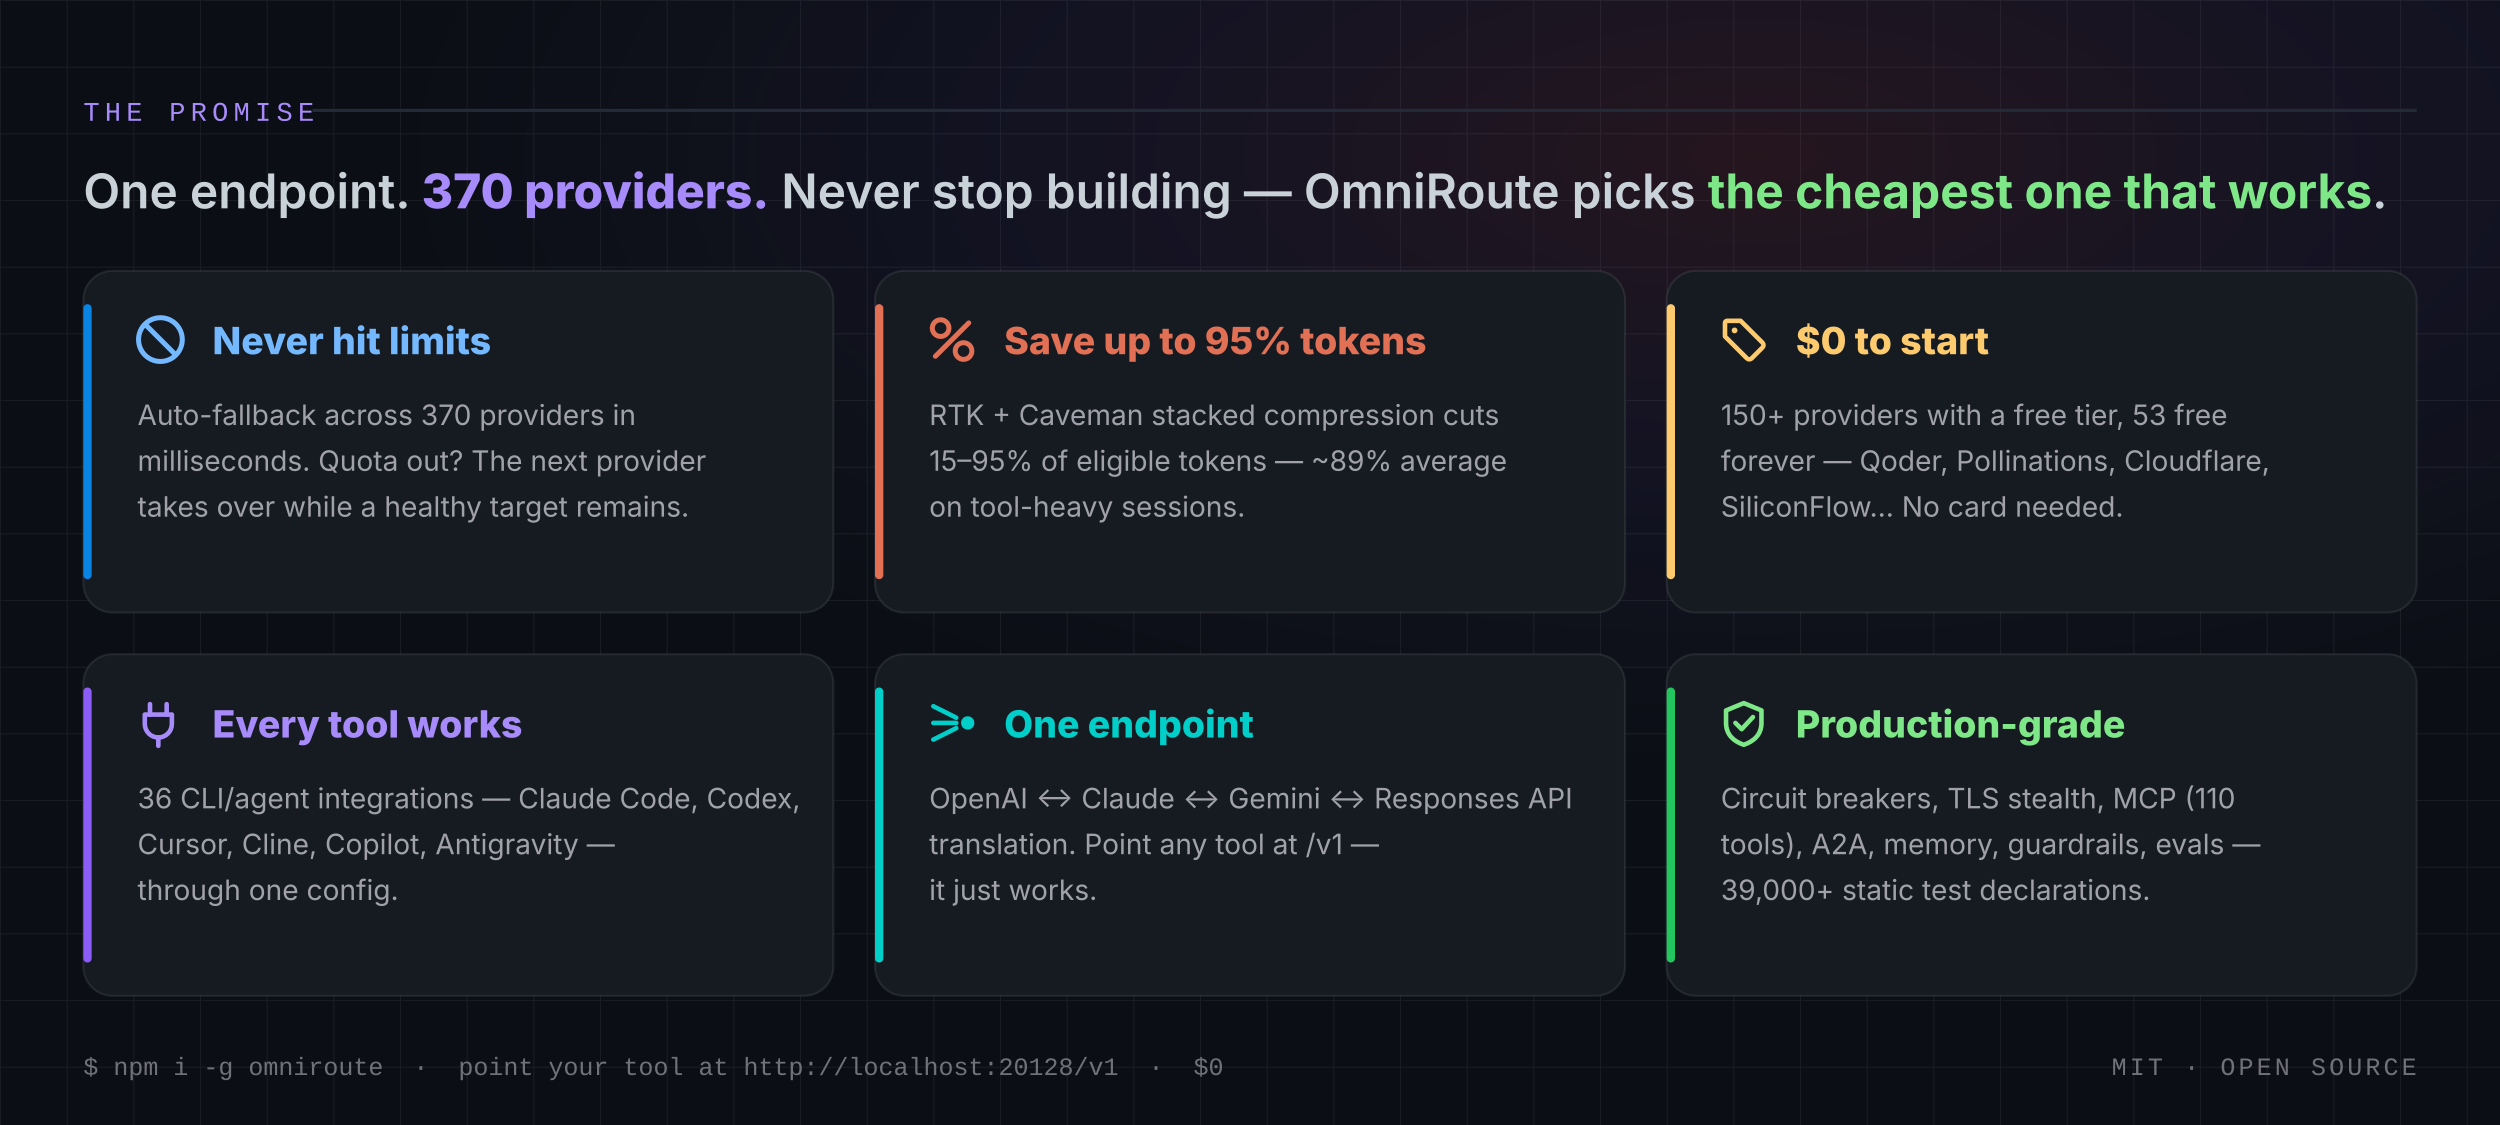
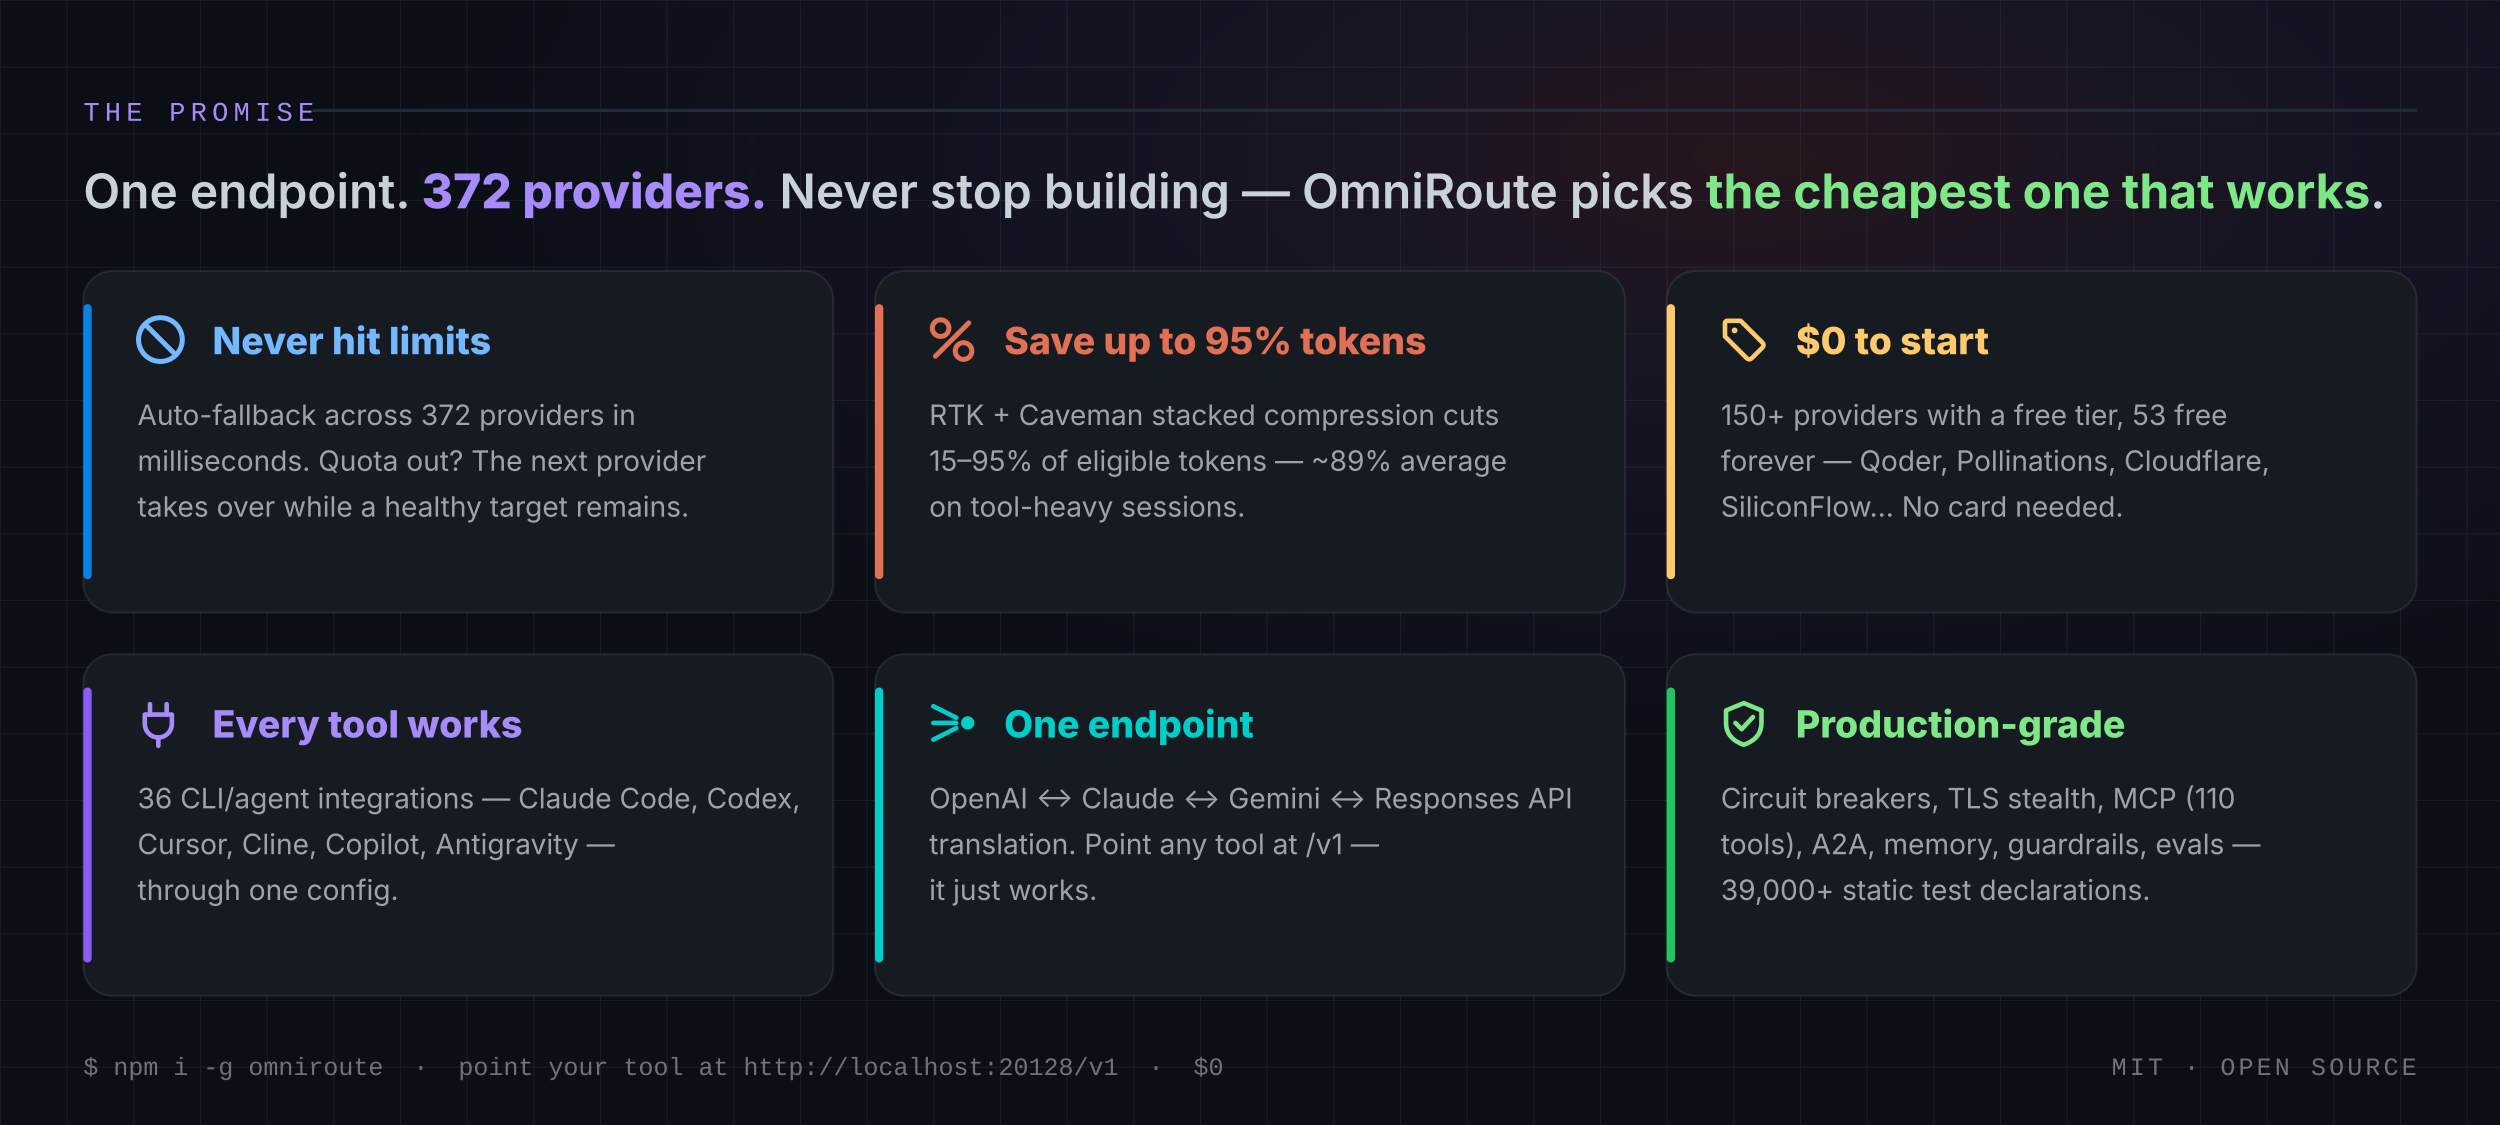
- <svg xmlns="http://www.w3.org/2000/svg" viewBox="0 0 1200 540" role="img" aria-label="The OmniRoute promise: one endpoint and 370 providers. Six pillars. Resilient fallback: automatic routing continues while another healthy target is available. Save up to 95 percent of eligible tokens: RTK plus Caveman stacked compression averages about 89 percent on tool-heavy sessions. Zero dollars to start: 150+ providers with a free tier and 54 recurring or keyless free-forever providers. Every tool works: 36 CLI and agent integration records, including Claude Code, Codex, Cursor, Cline, Copilot and Antigravity, through one config. One endpoint: OpenAI, Claude, Gemini and Responses API translation at /v1. Production controls: circuit breakers, TLS stealth, MCP with 110 tools, A2A, memory, guardrails, evals, and 39,000+ static test declarations across 5,100+ tracked test files.">
+ <svg xmlns="http://www.w3.org/2000/svg" viewBox="0 0 1200 540" role="img" aria-label="The OmniRoute promise: one endpoint and 372 providers. Six pillars. Resilient fallback: automatic routing continues while another healthy target is available. Save up to 95 percent of eligible tokens: RTK plus Caveman stacked compression averages about 89 percent on tool-heavy sessions. Zero dollars to start: 150+ providers with a free tier and 54 recurring or keyless free-forever providers. Every tool works: 36 CLI and agent integration records, including Claude Code, Codex, Cursor, Cline, Copilot and Antigravity, through one config. One endpoint: OpenAI, Claude, Gemini and Responses API translation at /v1. Production controls: circuit breakers, TLS stealth, MCP with 110 tools, A2A, memory, guardrails, evals, and 39,000+ static test declarations across 5,100+ tracked test files.">
  <defs>
    <pattern id="gridPaperP" width="32" height="32" patternUnits="userSpaceOnUse">
      <path d="M 32 0 L 0 0 0 32" fill="none" stroke="#ffffff" stroke-opacity="0.06" stroke-width="1" />
    </pattern>
    <radialGradient id="bgGlowP" cx="70%" cy="14%" r="55%">
      <stop offset="0%" stop-color="#e54d5e" stop-opacity="0.12" />
      <stop offset="55%" stop-color="#8b5cf6" stop-opacity="0.06" />
      <stop offset="100%" stop-color="#6366f1" stop-opacity="0" />
    </radialGradient>
  </defs>
  <rect width="1200" height="540" fill="#0b0e14" />
  <rect width="1200" height="540" fill="url(#gridPaperP)" />
  <rect width="1200" height="540" fill="url(#bgGlowP)" />
  <g>
    <text x="40" y="58" font-family="Consolas, 'Courier New', monospace" font-size="13" letter-spacing="2.5" fill="#a78bfa">THE PROMISE</text>
    <line x1="150" y1="53" x2="1160" y2="53" stroke="#232b38" stroke-width="1.5" />
  </g>
  <g>
-     <text x="40" y="100" font-family="Inter, 'Segoe UI', Arial, Helvetica, system-ui, sans-serif" font-size="23" font-weight="600" fill="#c9d1d9">One endpoint. <tspan fill="#a78bfa" font-weight="800">370 providers.</tspan> Never stop building — OmniRoute picks <tspan fill="#7ee787" font-weight="700">the cheapest one that works</tspan>.</text>
+     <text x="40" y="100" font-family="Inter, 'Segoe UI', Arial, Helvetica, system-ui, sans-serif" font-size="23" font-weight="600" fill="#c9d1d9">One endpoint. <tspan fill="#a78bfa" font-weight="800">372 providers.</tspan> Never stop building — OmniRoute picks <tspan fill="#7ee787" font-weight="700">the cheapest one that works</tspan>.</text>
  </g>
  <g font-family="Inter, 'Segoe UI', Arial, Helvetica, system-ui, sans-serif">
    <g>
      <rect x="40" y="130" width="360" height="164" rx="14" fill="#161b22" stroke="#ffffff" stroke-opacity="0.08" stroke-width="1" />
      <rect x="40" y="130" width="360" height="164" rx="14" fill="none" stroke="#74b9ff" stroke-width="1.5" opacity="0">
        <animate attributeName="opacity" values="0;0.9;0;0" keyTimes="0;0.055;0.12;1" dur="12s" begin="3s" repeatCount="indefinite" />
      </rect>
      <rect x="40" y="146" width="4" height="132" rx="2" fill="#0984e3" />
      <g transform="translate(66,152)" stroke="#74b9ff" stroke-width="2.4" fill="none" stroke-linecap="round">
        <circle cx="11" cy="11" r="10.5" />
        <line x1="3.9" y1="3.9" x2="18.1" y2="18.1" />
      </g>
      <text x="102" y="170" font-size="18" font-weight="800" fill="#74b9ff">Never hit limits</text>
-       <text x="66" y="204" font-size="13.5" fill="#a1a1aa">Auto-fallback across 370 providers in</text>
+       <text x="66" y="204" font-size="13.5" fill="#a1a1aa">Auto-fallback across 372 providers in</text>
      <text x="66" y="226" font-size="13.5" fill="#a1a1aa">milliseconds. Quota out? The next provider</text>
      <text x="66" y="248" font-size="13.5" fill="#a1a1aa">takes over while a healthy target remains.</text>
    </g>
    <g>
      <rect x="420" y="130" width="360" height="164" rx="14" fill="#161b22" stroke="#ffffff" stroke-opacity="0.08" stroke-width="1" />
      <rect x="420" y="130" width="360" height="164" rx="14" fill="none" stroke="#e17055" stroke-width="1.5" opacity="0">
        <animate attributeName="opacity" values="0;0;0.9;0;0" keyTimes="0;0.167;0.222;0.287;1" dur="12s" begin="3s" repeatCount="indefinite" />
      </rect>
      <rect x="420" y="146" width="4" height="132" rx="2" fill="#e17055" />
      <g transform="translate(446,152)" stroke="#e17055" stroke-width="2.4" fill="none" stroke-linecap="round">
        <circle cx="5.5" cy="5.5" r="4" />
        <circle cx="16.5" cy="16.5" r="4" />
        <line x1="19" y1="3" x2="3" y2="19" />
      </g>
      <text x="482" y="170" font-size="18" font-weight="800" fill="#e17055">Save up to 95% tokens</text>
      <text x="446" y="204" font-size="13.5" fill="#a1a1aa">RTK + Caveman stacked compression cuts</text>
      <text x="446" y="226" font-size="13.5" fill="#a1a1aa">15–95% of eligible tokens — ~89% average</text>
      <text x="446" y="248" font-size="13.5" fill="#a1a1aa">on tool-heavy sessions.</text>
    </g>
    <g>
      <rect x="800" y="130" width="360" height="164" rx="14" fill="#161b22" stroke="#ffffff" stroke-opacity="0.08" stroke-width="1" />
      <rect x="800" y="130" width="360" height="164" rx="14" fill="none" stroke="#fdcb6e" stroke-width="1.5" opacity="0">
        <animate attributeName="opacity" values="0;0;0.9;0;0" keyTimes="0;0.334;0.389;0.454;1" dur="12s" begin="3s" repeatCount="indefinite" />
      </rect>
      <rect x="800" y="146" width="4" height="132" rx="2" fill="#fdcb6e" />
      <g transform="translate(826,152)" stroke="#fdcb6e" stroke-width="2.2" fill="none" stroke-linecap="round" stroke-linejoin="round">
        <path d="M 2,9.5 L 2,3 A 1,1 0 0 1 3,2 L 9.5,2 L 20,12.5 A 1.6,1.6 0 0 1 20,14.8 L 14.8,20 A 1.6,1.6 0 0 1 12.5,20 Z" />
        <circle cx="6.6" cy="6.6" r="1.4" fill="#fdcb6e" stroke="none" />
      </g>
      <text x="862" y="170" font-size="18" font-weight="800" fill="#fdcb6e">$0 to start</text>
      <text x="826" y="204" font-size="13.5" fill="#a1a1aa">150+ providers with a free tier, 53 free</text>
      <text x="826" y="226" font-size="13.5" fill="#a1a1aa">forever — Qoder, Pollinations, Cloudflare,</text>
      <text x="826" y="248" font-size="13.5" fill="#a1a1aa">SiliconFlow… No card needed.</text>
    </g>
    <g>
      <rect x="40" y="314" width="360" height="164" rx="14" fill="#161b22" stroke="#ffffff" stroke-opacity="0.08" stroke-width="1" />
      <rect x="40" y="314" width="360" height="164" rx="14" fill="none" stroke="#a78bfa" stroke-width="1.5" opacity="0">
        <animate attributeName="opacity" values="0;0;0.9;0;0" keyTimes="0;0.5;0.555;0.62;1" dur="12s" begin="3s" repeatCount="indefinite" />
      </rect>
      <rect x="40" y="330" width="4" height="132" rx="2" fill="#8b5cf6" />
      <g transform="translate(66,336)" stroke="#a78bfa" stroke-width="2.2" fill="none" stroke-linecap="round" stroke-linejoin="round">
        <path d="M 6,2 L 6,7 M 14,2 L 14,7" />
        <path d="M 3.5,7 L 16.5,7 L 16.5,11.5 A 6.5,6.5 0 0 1 10,18 A 6.5,6.5 0 0 1 3.5,11.5 Z" />
        <path d="M 10,18 L 10,22" />
      </g>
      <text x="102" y="354" font-size="18" font-weight="800" fill="#a78bfa">Every tool works</text>
      <text x="66" y="388" font-size="13.5" fill="#a1a1aa">36 CLI/agent integrations — Claude Code, Codex,</text>
      <text x="66" y="410" font-size="13.5" fill="#a1a1aa">Cursor, Cline, Copilot, Antigravity —</text>
      <text x="66" y="432" font-size="13.5" fill="#a1a1aa">through one config.</text>
    </g>
    <g>
      <rect x="420" y="314" width="360" height="164" rx="14" fill="#161b22" stroke="#ffffff" stroke-opacity="0.08" stroke-width="1" />
      <rect x="420" y="314" width="360" height="164" rx="14" fill="none" stroke="#00cec9" stroke-width="1.5" opacity="0">
        <animate attributeName="opacity" values="0;0;0.9;0;0" keyTimes="0;0.667;0.722;0.787;1" dur="12s" begin="3s" repeatCount="indefinite" />
      </rect>
      <rect x="420" y="330" width="4" height="132" rx="2" fill="#00cec9" />
      <g transform="translate(446,336)" stroke="#00cec9" stroke-width="2.2" fill="none" stroke-linecap="round">
        <path d="M 2,3 L 13,8.5 M 2,11 L 13,11 M 2,19 L 13,13.5" />
        <circle cx="18.5" cy="11" r="3.2" fill="#00cec9" stroke="none" />
      </g>
      <text x="482" y="354" font-size="18" font-weight="800" fill="#00cec9">One endpoint</text>
      <text x="446" y="388" font-size="13.5" fill="#a1a1aa">OpenAI ↔ Claude ↔ Gemini ↔ Responses API</text>
      <text x="446" y="410" font-size="13.5" fill="#a1a1aa">translation. Point any tool at /v1 —</text>
      <text x="446" y="432" font-size="13.5" fill="#a1a1aa">it just works.</text>
    </g>
    <g>
      <rect x="800" y="314" width="360" height="164" rx="14" fill="#161b22" stroke="#ffffff" stroke-opacity="0.08" stroke-width="1" />
      <rect x="800" y="314" width="360" height="164" rx="14" fill="none" stroke="#7ee787" stroke-width="1.5" opacity="0">
        <animate attributeName="opacity" values="0;0;0.9;0;0" keyTimes="0;0.834;0.889;0.954;1" dur="12s" begin="3s" repeatCount="indefinite" />
      </rect>
      <rect x="800" y="330" width="4" height="132" rx="2" fill="#22c55e" />
      <g transform="translate(826,336)" stroke="#7ee787" stroke-width="2.2" fill="none" stroke-linecap="round" stroke-linejoin="round">
        <path d="M 11,1.5 L 19.5,5 L 19.5,11 C 19.5,16.5 16,19.8 11,21.5 C 6,19.8 2.5,16.5 2.5,11 L 2.5,5 Z" />
        <path d="M 7,11 L 10,14 L 15.4,8.2" />
      </g>
      <text x="862" y="354" font-size="18" font-weight="800" fill="#7ee787">Production-grade</text>
      <text x="826" y="388" font-size="13.5" fill="#a1a1aa">Circuit breakers, TLS stealth, MCP (110</text>
      <text x="826" y="410" font-size="13.5" fill="#a1a1aa">tools), A2A, memory, guardrails, evals —</text>
      <text x="826" y="432" font-size="13.5" fill="#a1a1aa">39,000+ static test declarations.</text>
    </g>
  </g>
  <g>
    <text x="40" y="516" font-family="Consolas, 'Courier New', monospace" font-size="12" fill="#71717a">$ npm i -g omniroute  ·  point your tool at http://localhost:20128/v1  ·  $0</text>
    <text x="1160" y="516" text-anchor="end" font-family="Consolas, 'Courier New', monospace" font-size="12" letter-spacing="1.5" fill="#71717a">MIT · OPEN SOURCE</text>
  </g>
</svg>
